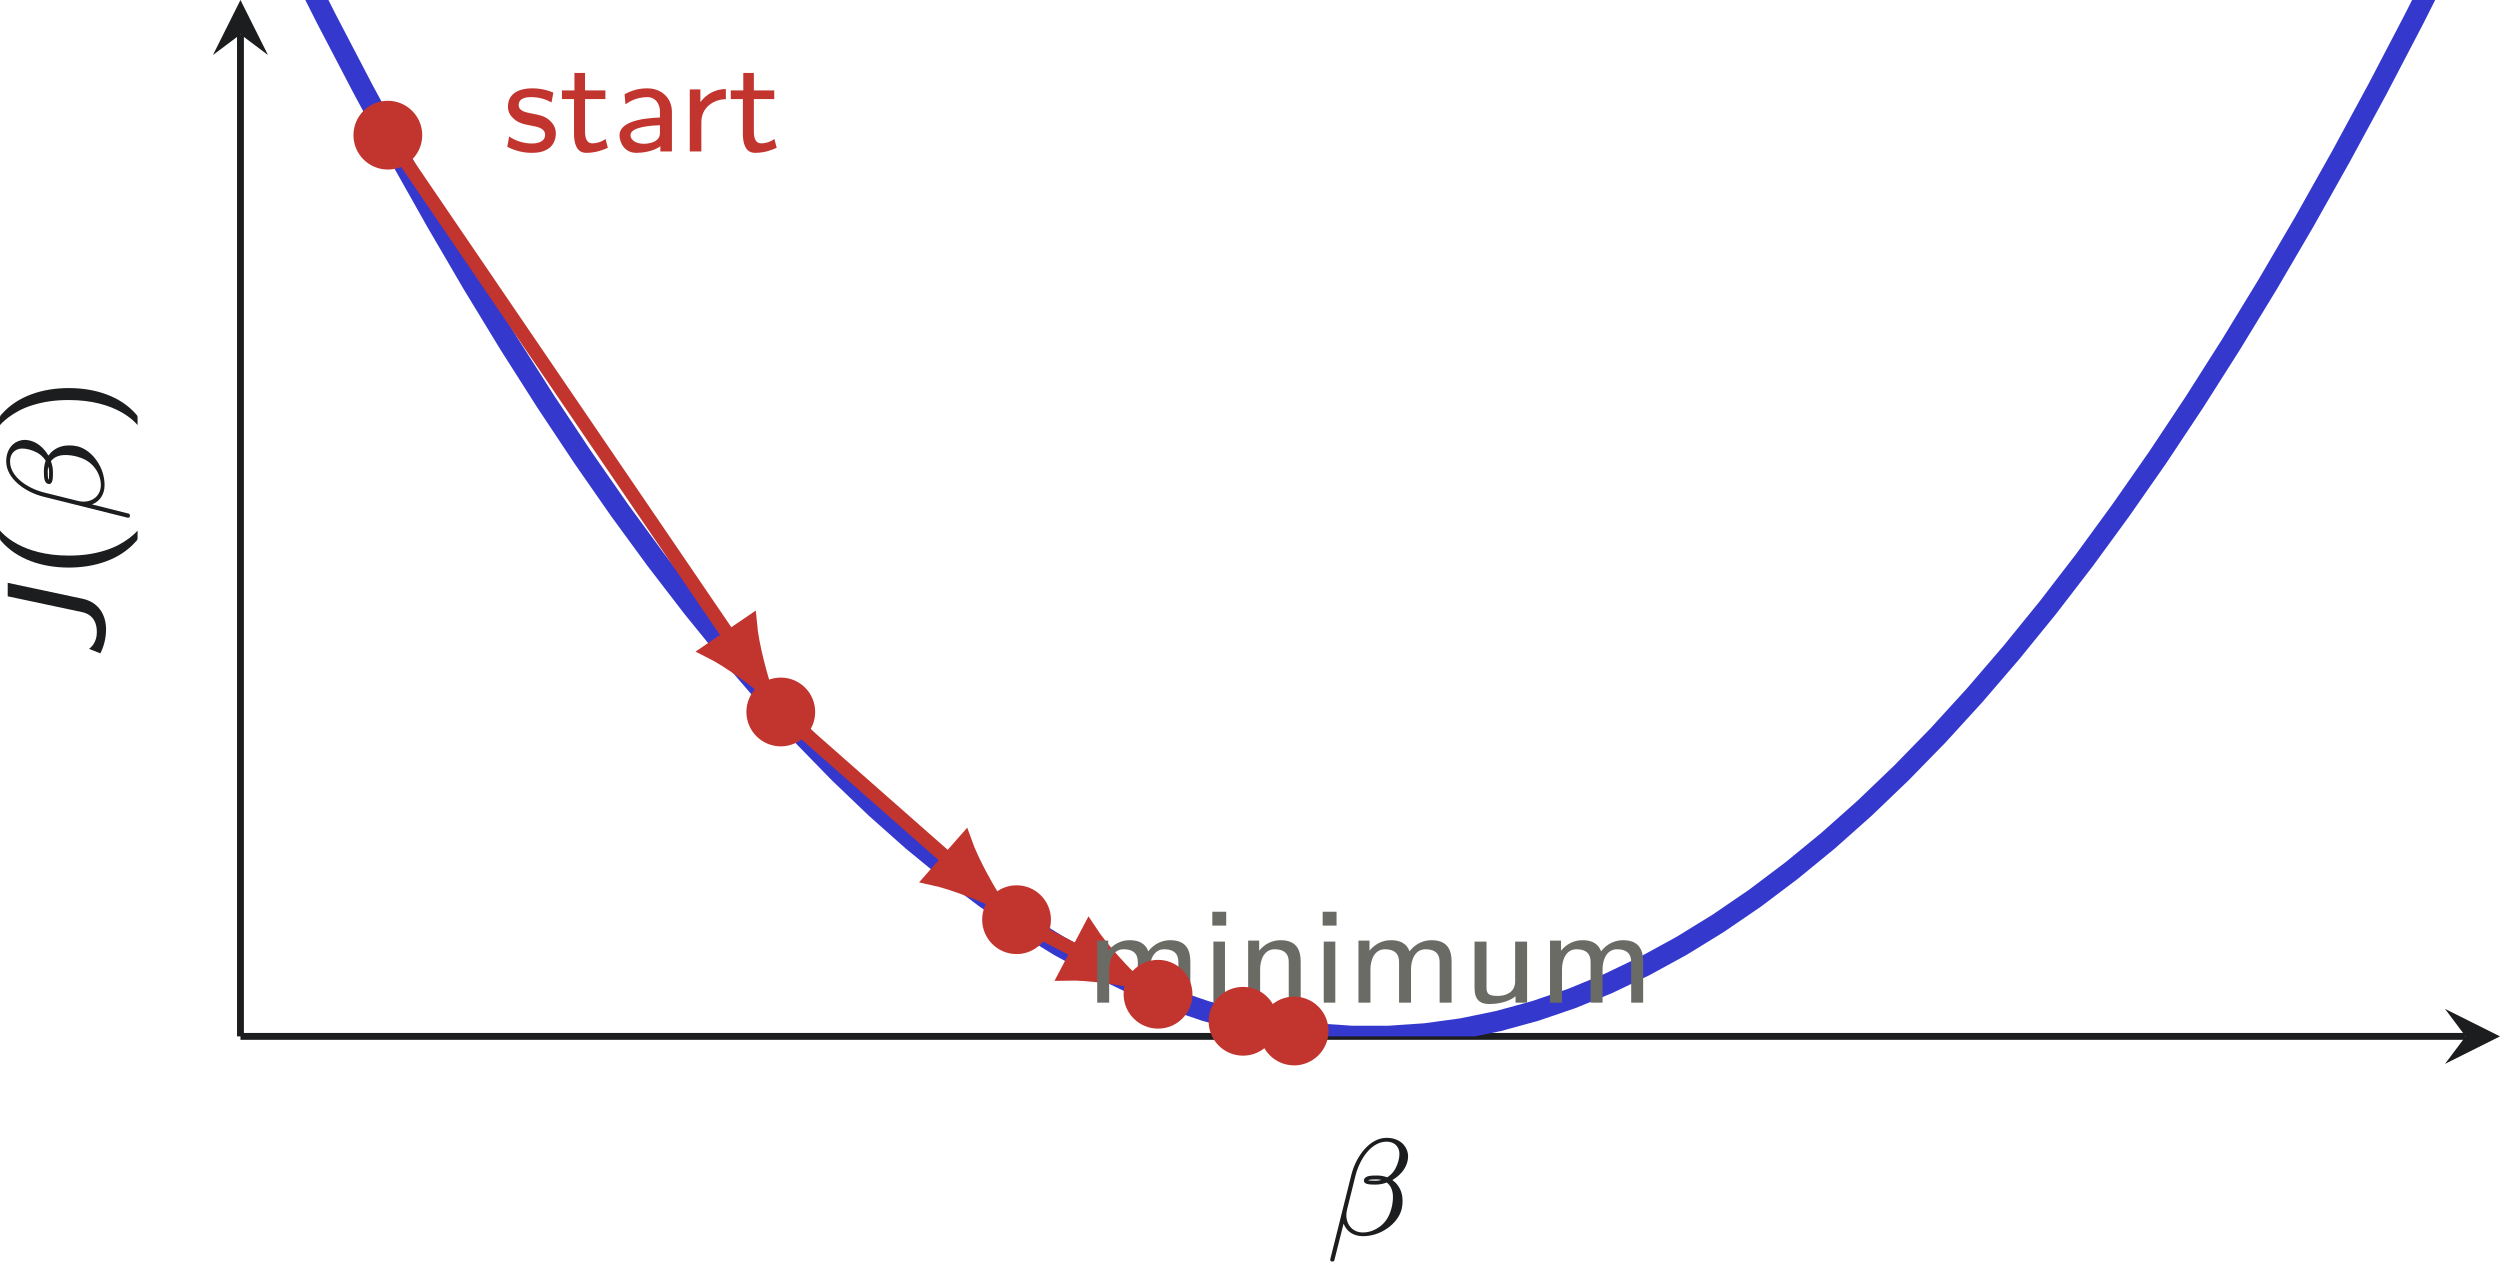
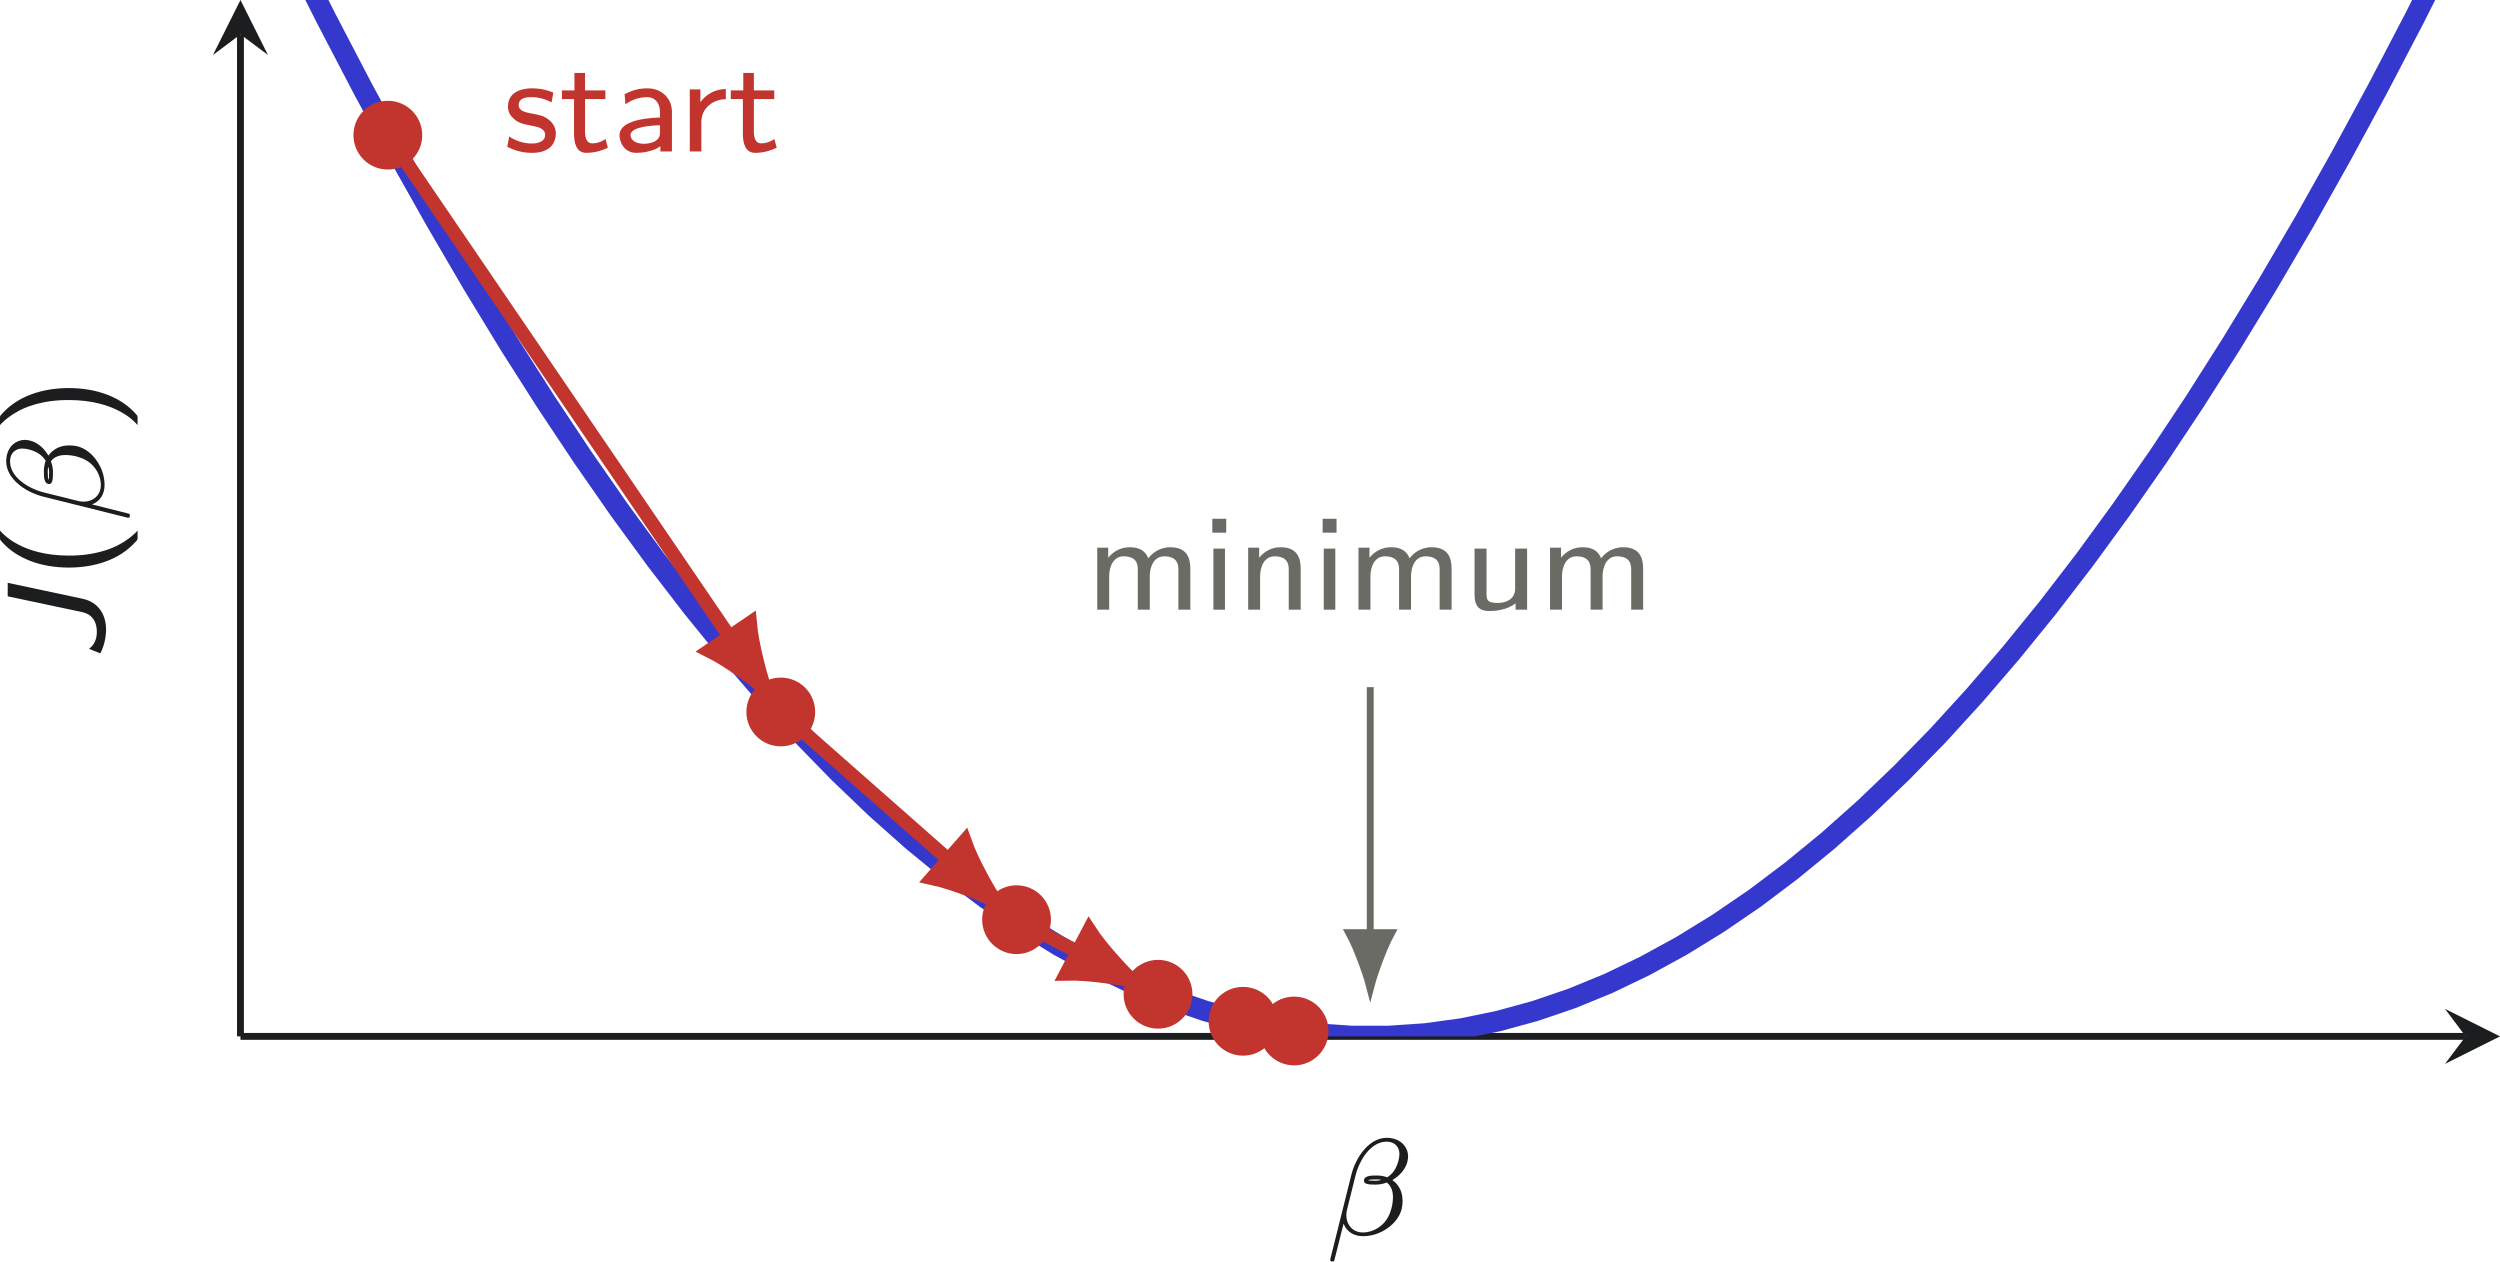
<svg xmlns="http://www.w3.org/2000/svg" xmlns:xlink="http://www.w3.org/1999/xlink" version="1.1" width="144.845pt" height="73.089pt" viewBox="84.068 -.523 144.845 73.089">
  <style>@media (prefers-color-scheme: dark){svg{fill:#ededed}[fill='#1c1d1f' i]{fill:#d3d5d8}[stroke='#1c1d1f' i]{stroke:#d3d5d8}[fill='#3538cd' i]{fill:#7476dd}[stroke='#3538cd' i]{stroke:#7476dd}[fill='#6b6b66' i]{fill:#9c9c97}[stroke='#6b6b66' i]{stroke:#9c9c97}[fill='#c2352f' i]{fill:#dd7873}[stroke='#c2352f' i]{stroke:#dd7873}}</style>
  <defs>
-     <clipPath id="clip3">
+     <clipPath id="clip1">
      <path d="M98 59.523H228.914V-.523H98Z" />
    </clipPath>
    <path id="g0-74" d="M3.547-1.188L4.471-5.531H3.69L2.774-1.219C2.734-1.052 2.59-.367 1.618-.367C1.052-.367 .765-.654 .646-.821L.383-.167C.773 .04 1.275 .167 1.769 .167C2.614 .167 3.347-.263 3.547-1.188Z" />
    <path id="g1-12" d="M4.4-1.482C4.439-1.65 4.455-1.809 4.455-1.961C4.455-2.295 4.368-2.606 4.184-2.853C4.097-2.981 3.985-3.084 3.866-3.172C3.929-3.212 3.993-3.252 4.057-3.3C4.392-3.539 4.647-3.881 4.734-4.24C4.758-4.344 4.774-4.439 4.774-4.535C4.774-4.798 4.678-5.037 4.519-5.22C4.288-5.483 3.929-5.619 3.531-5.619C2.55-5.619 1.753-4.551 1.482-3.459L.263 1.427C.255 1.506 .303 1.546 .351 1.546H.406C.454 1.546 .494 1.522 .502 1.474L1.036-.646C1.203-.207 1.602 .08 2.152 .08C2.63 .08 3.132-.064 3.571-.375C3.977-.654 4.288-1.052 4.4-1.482ZM3.81-1.53C3.714-1.172 3.539-.805 3.22-.542C2.909-.279 2.527-.135 2.16-.135C1.57-.135 1.196-.574 1.196-1.14C1.196-1.251 1.211-1.363 1.243-1.482L1.722-3.411C1.969-4.4 2.646-5.396 3.523-5.396C3.794-5.396 4.033-5.292 4.16-5.085C4.24-4.965 4.272-4.83 4.272-4.678C4.272-4.551 4.248-4.423 4.216-4.288C4.136-3.993 4.001-3.69 3.746-3.467C3.69-3.411 3.626-3.371 3.563-3.332C3.387-3.395 3.188-3.435 2.981-3.435C2.662-3.435 2.287-3.435 2.224-3.196C2.224-3.172 2.216-3.132 2.216-3.132C2.216-2.909 2.582-2.909 2.901-2.909C3.108-2.909 3.332-2.949 3.539-3.029C3.642-2.949 3.722-2.853 3.778-2.742C3.866-2.574 3.897-2.383 3.897-2.184C3.897-1.969 3.866-1.753 3.81-1.53ZM3.228-3.18C3.124-3.148 3.013-3.132 2.909-3.132C2.734-3.132 2.471-3.148 2.471-3.148C2.487-3.212 2.774-3.212 2.973-3.212C3.061-3.212 3.148-3.196 3.228-3.18Z" />
    <path id="g2-40" d="M2.813 1.993C2.79 1.977 2.016 1.315 1.65 .072C1.459-.55 1.363-1.203 1.363-1.993C1.363-4.75 2.654-5.842 2.813-5.978H2.431C2.295-5.978 2.279-5.978 2.184-5.89C1.18-5.013 .669-3.595 .669-1.993C.669-.486 1.124 .964 2.176 1.889C2.279 1.993 2.295 1.993 2.431 1.993H2.813Z" />
    <path id="g2-41" d="M2.614-1.993C2.614-3.499 2.16-4.949 1.108-5.874C1.004-5.978 .988-5.978 .853-5.978H.47C.494-5.962 1.267-5.3 1.634-4.057C1.825-3.435 1.921-2.782 1.921-1.993C1.921 .765 .63 1.857 .47 1.993H.853C.988 1.993 1.004 1.993 1.1 1.905C2.104 1.028 2.614-.391 2.614-1.993Z" />
-     <path id="g3-97" d="M2.172 0V-1.435C2.172-1.943 1.783-2.286 1.29-2.286C.976-2.286 .737-2.222 .458-2.072L.488-1.709C.653-1.818 .897-1.968 1.29-1.968C1.509-1.968 1.738-1.803 1.738-1.43V-1.23C1.001-1.205 .274-1.051 .274-.588C.274-.339 .443 .05 .882 .05C1.096 .05 1.489 .005 1.753-.189V0H2.172ZM1.738-.707C1.738-.608 1.738-.478 1.564-.374C1.405-.284 1.21-.279 1.156-.279C.882-.279 .672-.403 .672-.593C.672-.912 1.514-.941 1.738-.951V-.707Z" />
-     <path id="g3-105" d="M.837 0V-2.212H.418V0H.837ZM.882-2.79V-3.293H.379V-2.79H.882Z" />
-     <path id="g3-109" d="M3.786 0V-1.474C3.786-1.863 3.671-2.262 3.059-2.262C2.64-2.262 2.381-2.017 2.262-1.858C2.212-1.993 2.087-2.262 1.589-2.262C1.305-2.262 1.031-2.147 .812-1.883V-2.247H.413V0H.847V-1.21C.847-1.539 .986-1.933 1.37-1.933C1.883-1.933 1.883-1.584 1.883-1.44V0H2.316V-1.21C2.316-1.539 2.456-1.933 2.839-1.933C3.352-1.933 3.352-1.584 3.352-1.44V0H3.786Z" />
-     <path id="g3-110" d="M2.316 0V-1.474C2.316-1.863 2.202-2.262 1.589-2.262C1.305-2.262 1.031-2.147 .812-1.883V-2.247H.413V0H.847V-1.21C.847-1.539 .986-1.933 1.37-1.933C1.883-1.933 1.883-1.584 1.883-1.44V0H2.316Z" />
-     <path id="g3-114" d="M1.729-1.893V-2.262C1.31-2.257 1.006-2.052 .807-1.788V-2.247H.423V0H.842V-1.061C.842-1.599 1.29-1.888 1.729-1.893Z" />
-     <path id="g3-115" d="M1.908-.648C1.908-.737 1.898-.932 1.689-1.121C1.504-1.285 1.325-1.32 1.086-1.365C.792-1.42 .563-1.465 .563-1.684C.563-1.968 .927-1.968 1.001-1.968C1.285-1.968 1.504-1.908 1.753-1.778L1.818-2.132C1.479-2.271 1.23-2.286 1.051-2.286C.927-2.286 .174-2.286 .174-1.624C.174-1.39 .304-1.26 .369-1.2C.543-1.026 .752-.986 1.016-.936C1.25-.892 1.519-.842 1.519-.603C1.519-.289 1.106-.289 1.036-.289C.717-.289 .418-.403 .219-.543L.149-.169C.319-.085 .623 .05 1.036 .05C1.26 .05 1.479 .015 1.664-.12C1.848-.259 1.908-.478 1.908-.648Z" />
-     <path id="g3-116" d="M1.763-.134L1.679-.453C1.514-.334 1.34-.294 1.2-.294C.991-.294 .936-.498 .936-.727V-1.898H1.674V-2.212H.936V-2.844H.553V-2.212H.1V-1.898H.538V-.638C.538-.304 .623 .05 .981 .05S1.614-.065 1.763-.134Z" />
-     <path id="g3-117" d="M2.316 0V-2.212H1.883V-.767C1.883-.369 1.544-.244 1.255-.244C.887-.244 .847-.344 .847-.573V-2.212H.413V-.543C.413-.1 .608 .05 .956 .05C1.161 .05 1.599 .01 1.898-.229V0H2.316Z" />
-     <use id="g7-97" xlink:href="#g3-97" transform="scale(1.6)" />
-     <use id="g7-105" xlink:href="#g3-105" transform="scale(1.6)" />
-     <use id="g7-109" xlink:href="#g3-109" transform="scale(1.6)" />
-     <use id="g7-110" xlink:href="#g3-110" transform="scale(1.6)" />
-     <use id="g7-114" xlink:href="#g3-114" transform="scale(1.6)" />
-     <use id="g7-115" xlink:href="#g3-115" transform="scale(1.6)" />
-     <use id="g7-116" xlink:href="#g3-116" transform="scale(1.6)" />
-     <use id="g7-117" xlink:href="#g3-117" transform="scale(1.6)" />
+     <path id="g3-97" d="M3.475 0V-2.295C3.475-3.108 2.853-3.658 2.064-3.658C1.562-3.658 1.18-3.555 .733-3.316L.781-2.734C1.044-2.909 1.435-3.148 2.064-3.148C2.415-3.148 2.782-2.885 2.782-2.287V-1.969C1.602-1.929 .438-1.682 .438-.94C.438-.542 .709 .08 1.411 .08C1.753 .08 2.383 .008 2.805-.303V0H3.475ZM2.782-1.132C2.782-.972 2.782-.765 2.503-.598C2.248-.454 1.937-.446 1.849-.446C1.411-.446 1.076-.646 1.076-.948C1.076-1.459 2.423-1.506 2.782-1.522V-1.132Z" />
+     <path id="g3-105" d="M1.339 0V-3.539H.669V0H1.339ZM1.411-4.463V-5.268H.606V-4.463H1.411Z" />
+     <path id="g3-109" d="M6.057 0V-2.359C6.057-2.981 5.874-3.618 4.894-3.618C4.224-3.618 3.81-3.228 3.618-2.973C3.539-3.188 3.339-3.618 2.542-3.618C2.088-3.618 1.65-3.435 1.299-3.013V-3.595H.662V0H1.355V-1.937C1.355-2.463 1.578-3.092 2.192-3.092C3.013-3.092 3.013-2.534 3.013-2.303V0H3.706V-1.937C3.706-2.463 3.929-3.092 4.543-3.092C5.364-3.092 5.364-2.534 5.364-2.303V0H6.057Z" />
+     <path id="g3-110" d="M3.706 0V-2.359C3.706-2.981 3.523-3.618 2.542-3.618C2.088-3.618 1.65-3.435 1.299-3.013V-3.595H.662V0H1.355V-1.937C1.355-2.463 1.578-3.092 2.192-3.092C3.013-3.092 3.013-2.534 3.013-2.303V0H3.706Z" />
+     <path id="g3-114" d="M2.766-3.029V-3.618C2.096-3.61 1.61-3.284 1.291-2.861V-3.595H.677V0H1.347V-1.698C1.347-2.558 2.064-3.021 2.766-3.029Z" />
+     <path id="g3-115" d="M3.053-1.036C3.053-1.18 3.037-1.49 2.702-1.793C2.407-2.056 2.12-2.112 1.737-2.184C1.267-2.271 .901-2.343 .901-2.694C.901-3.148 1.482-3.148 1.602-3.148C2.056-3.148 2.407-3.053 2.805-2.845L2.909-3.411C2.367-3.634 1.969-3.658 1.682-3.658C1.482-3.658 .279-3.658 .279-2.598C.279-2.224 .486-2.016 .59-1.921C.869-1.642 1.203-1.578 1.626-1.498C2-1.427 2.431-1.347 2.431-.964C2.431-.462 1.769-.462 1.658-.462C1.148-.462 .669-.646 .351-.869L.239-.271C.51-.135 .996 .08 1.658 .08C2.016 .08 2.367 .024 2.662-.191C2.957-.414 3.053-.765 3.053-1.036Z" />
+     <path id="g3-116" d="M2.821-.215L2.686-.725C2.423-.534 2.144-.47 1.921-.47C1.586-.47 1.498-.797 1.498-1.164V-3.037H2.678V-3.539H1.498V-4.551H.885V-3.539H.159V-3.037H.861V-1.02C.861-.486 .996 .08 1.57 .08S2.582-.104 2.821-.215Z" />
+     <path id="g3-117" d="M3.706 0V-3.539H3.013V-1.227C3.013-.59 2.471-.391 2.008-.391C1.419-.391 1.355-.55 1.355-.917V-3.539H.662V-.869C.662-.159 .972 .08 1.53 .08C1.857 .08 2.558 .016 3.037-.367V0H3.706Z" />
  </defs>
-   <g id="page3">
+   <g id="page1">
    <path d="M98 59.523H226.922" stroke="#1c1d1f" fill="none" stroke-width=".399" stroke-miterlimit="10" />
    <path d="M228.914 59.523L225.726 57.93L226.922 59.523L225.726 61.117" fill="#1c1d1f" />
    <path d="M98 59.523V1.469" stroke="#1c1d1f" fill="none" stroke-width=".399" stroke-miterlimit="10" />
    <path d="M98-.523L96.406 2.664L98 1.469L99.594 2.664" fill="#1c1d1f" />
-     <path d="M100.844-3.66L102.969 .551L105.09 4.617L107.211 8.539L109.336 12.312L111.457 15.945L113.578 19.43L115.703 22.77L117.824 25.961L119.945 29.012L122.07 31.918L124.191 34.676L126.312 37.289L128.438 39.758L130.559 42.082L132.68 44.258L134.805 46.293L136.926 48.18L139.051 49.922L141.172 51.52L143.293 52.969L145.418 54.277L147.539 55.437L149.66 56.457L151.785 57.328L153.906 58.051L156.027 58.633L158.152 59.07L160.273 59.359L162.394 59.504H164.519L166.641 59.359L168.762 59.07L170.887 58.633L173.008 58.051L175.129 57.328L177.254 56.457L179.375 55.437L181.496 54.277L183.621 52.969L185.742 51.52L187.863 49.922L189.988 48.18L192.109 46.293L194.231 44.258L196.356 42.082L198.477 39.758L200.598 37.289L202.723 34.676L204.844 31.918L206.965 29.012L209.09 25.965L211.211 22.77L213.332 19.43L215.457 15.945L217.579 12.316L219.7 8.539L221.825 4.617L223.946 .555L226.067-3.656" stroke="#3538cd" fill="none" stroke-width="1.196" stroke-miterlimit="10" clip-path="url(#clip3)" />
-     <path d="M106.539 7.309L126.336 36.371" stroke="#c2352f" fill="none" stroke-width=".797" stroke-miterlimit="10" clip-path="url(#clip3)" />
-     <path d="M128.379 39.367C128.223 38.938 127.641 36.961 127.52 35.563L125.153 37.176C126.41 37.801 128.035 39.063 128.379 39.367Z" fill="#c2352f" clip-path="url(#clip3)" />
-     <path d="M128.379 39.367C128.223 38.938 127.641 36.961 127.52 35.563L125.153 37.176C126.41 37.801 128.035 39.063 128.379 39.367Z" stroke="#c2352f" fill="none" stroke-width=".797" stroke-miterlimit="10" clip-path="url(#clip3)" />
-     <path d="M129.305 40.727L139.012 49.277" stroke="#c2352f" fill="none" stroke-width=".797" stroke-miterlimit="10" clip-path="url(#clip3)" />
-     <path d="M141.734 51.676C141.472 51.297 140.422 49.527 139.957 48.203L138.066 50.352C139.437 50.645 141.324 51.465 141.734 51.676Z" fill="#c2352f" clip-path="url(#clip3)" />
-     <path d="M141.734 51.676C141.472 51.297 140.422 49.527 139.957 48.203L138.066 50.352C139.437 50.645 141.324 51.465 141.734 51.676Z" stroke="#c2352f" fill="none" stroke-width=".797" stroke-miterlimit="10" clip-path="url(#clip3)" />
-     <path d="M142.965 52.762L146.5 54.625" stroke="#c2352f" fill="none" stroke-width=".797" stroke-miterlimit="10" clip-path="url(#clip3)" />
-     <path d="M149.707 56.316C149.368 56.008 147.93 54.535 147.168 53.355L145.832 55.891C147.235 55.852 149.262 56.207 149.707 56.316Z" fill="#c2352f" clip-path="url(#clip3)" />
-     <path d="M149.707 56.316C149.368 56.008 147.93 54.535 147.168 53.355L145.832 55.891C147.235 55.852 149.262 56.207 149.707 56.316Z" stroke="#c2352f" fill="none" stroke-width=".797" stroke-miterlimit="10" clip-path="url(#clip3)" />
-     <g fill="#6b6b66" transform="matrix(1 0 0 1 31.41 14.7282)">
-       <use x="115.567" y="42.841" xlink:href="#g7-109" />
-       <use x="122.291" y="42.841" xlink:href="#g7-105" />
-       <use x="124.312" y="42.841" xlink:href="#g7-110" />
-       <use x="128.684" y="42.841" xlink:href="#g7-105" />
-       <use x="130.704" y="42.841" xlink:href="#g7-109" />
-       <use x="137.429" y="42.841" xlink:href="#g7-117" />
-       <use x="141.802" y="42.841" xlink:href="#g7-109" />
+     <path d="M100.844-3.66L102.969 .551L105.09 4.617L107.211 8.539L109.336 12.312L111.457 15.945L113.578 19.43L115.703 22.77L117.824 25.961L119.945 29.012L122.07 31.918L124.191 34.676L126.312 37.289L128.438 39.758L130.559 42.082L132.68 44.258L134.805 46.293L136.926 48.18L139.051 49.922L141.172 51.52L143.293 52.969L145.418 54.277L147.539 55.437L149.66 56.457L151.785 57.328L153.906 58.051L156.027 58.633L158.152 59.07L160.273 59.359L162.394 59.504H164.519L166.641 59.359L168.762 59.07L170.887 58.633L173.008 58.051L175.129 57.328L177.254 56.457L179.375 55.437L181.496 54.277L183.621 52.969L185.742 51.52L187.863 49.922L189.988 48.18L192.109 46.293L194.231 44.258L196.356 42.082L198.477 39.758L200.598 37.289L202.723 34.676L204.844 31.918L206.965 29.012L209.09 25.965L211.211 22.77L213.332 19.43L215.457 15.945L217.579 12.316L219.7 8.539L221.825 4.617L223.946 .555L226.067-3.656" stroke="#3538cd" fill="none" stroke-width="1.196" stroke-miterlimit="10" clip-path="url(#clip1)" />
+     <path d="M106.539 7.309L126.336 36.371" stroke="#c2352f" fill="none" stroke-width=".797" stroke-miterlimit="10" clip-path="url(#clip1)" />
+     <path d="M128.379 39.367C128.223 38.938 127.641 36.961 127.52 35.563L125.153 37.176C126.41 37.801 128.035 39.063 128.379 39.367Z" fill="#c2352f" clip-path="url(#clip1)" />
+     <path d="M128.379 39.367C128.223 38.938 127.641 36.961 127.52 35.563L125.153 37.176C126.41 37.801 128.035 39.063 128.379 39.367Z" stroke="#c2352f" fill="none" stroke-width=".797" stroke-miterlimit="10" clip-path="url(#clip1)" />
+     <path d="M129.305 40.727L139.012 49.277" stroke="#c2352f" fill="none" stroke-width=".797" stroke-miterlimit="10" clip-path="url(#clip1)" />
+     <path d="M141.734 51.676C141.472 51.297 140.422 49.527 139.957 48.203L138.066 50.352C139.437 50.645 141.324 51.465 141.734 51.676Z" fill="#c2352f" clip-path="url(#clip1)" />
+     <path d="M141.734 51.676C141.472 51.297 140.422 49.527 139.957 48.203L138.066 50.352C139.437 50.645 141.324 51.465 141.734 51.676Z" stroke="#c2352f" fill="none" stroke-width=".797" stroke-miterlimit="10" clip-path="url(#clip1)" />
+     <path d="M142.965 52.762L146.5 54.625" stroke="#c2352f" fill="none" stroke-width=".797" stroke-miterlimit="10" clip-path="url(#clip1)" />
+     <path d="M149.707 56.316C149.368 56.008 147.93 54.535 147.168 53.355L145.832 55.891C147.235 55.852 149.262 56.207 149.707 56.316Z" fill="#c2352f" clip-path="url(#clip1)" />
+     <path d="M149.707 56.316C149.368 56.008 147.93 54.535 147.168 53.355L145.832 55.891C147.235 55.852 149.262 56.207 149.707 56.316Z" stroke="#c2352f" fill="none" stroke-width=".797" stroke-miterlimit="10" clip-path="url(#clip1)" />
+     <g fill="#6b6b66" transform="matrix(1 0 0 1 31.41 -8.0397)">
+       <use x="115.567" y="42.841" xlink:href="#g3-109" />
+       <use x="122.291" y="42.841" xlink:href="#g3-105" />
+       <use x="124.312" y="42.841" xlink:href="#g3-110" />
+       <use x="128.684" y="42.841" xlink:href="#g3-105" />
+       <use x="130.704" y="42.841" xlink:href="#g3-109" />
+       <use x="137.429" y="42.841" xlink:href="#g3-117" />
+       <use x="141.802" y="42.841" xlink:href="#g3-109" />
    </g>
+     <path d="M163.457 39.289V53.512" stroke="#6b6b66" fill="none" stroke-width=".399" stroke-miterlimit="10" clip-path="url(#clip1)" />
+     <path d="M163.457 56.742C163.555 56.348 164.106 54.602 164.703 53.512H162.211C162.809 54.602 163.36 56.348 163.457 56.742Z" fill="#6b6b66" clip-path="url(#clip1)" />
+     <path d="M163.457 56.742C163.555 56.348 164.106 54.602 164.703 53.512H162.211C162.809 54.602 163.36 56.348 163.457 56.742Z" stroke="#6b6b66" fill="none" stroke-width=".399" stroke-miterlimit="10" clip-path="url(#clip1)" />
    <g fill="#c2352f" transform="matrix(1 0 0 1 -2.348 -34.58774)">
-       <use x="115.567" y="42.841" xlink:href="#g7-115" />
-       <use x="118.813" y="42.841" xlink:href="#g7-116" />
-       <use x="121.871" y="42.841" xlink:href="#g7-97" />
-       <use x="125.704" y="42.841" xlink:href="#g7-114" />
-       <use x="128.596" y="42.841" xlink:href="#g7-116" />
+       <use x="115.567" y="42.841" xlink:href="#g3-115" />
+       <use x="118.813" y="42.841" xlink:href="#g3-116" />
+       <use x="121.871" y="42.841" xlink:href="#g3-97" />
+       <use x="125.704" y="42.841" xlink:href="#g3-114" />
+       <use x="128.596" y="42.841" xlink:href="#g3-116" />
    </g>
    <path d="M108.332 7.309C108.332 6.316 107.527 5.516 106.539 5.516C105.547 5.516 104.746 6.316 104.746 7.309C104.746 8.297 105.547 9.101 106.539 9.101C107.527 9.101 108.332 8.297 108.332 7.309Z" fill="#c2352f" />
    <path d="M108.332 7.309C108.332 6.316 107.527 5.516 106.539 5.516C105.547 5.516 104.746 6.316 104.746 7.309C104.746 8.297 105.547 9.101 106.539 9.101C107.527 9.101 108.332 8.297 108.332 7.309Z" stroke="#c2352f" fill="none" stroke-width=".399" stroke-miterlimit="10" />
    <path d="M131.098 40.727C131.098 39.734 130.297 38.934 129.305 38.934C128.316 38.934 127.512 39.734 127.512 40.727C127.512 41.715 128.316 42.52 129.305 42.52C130.297 42.52 131.098 41.715 131.098 40.727Z" fill="#c2352f" />
    <path d="M131.098 40.727C131.098 39.734 130.297 38.934 129.305 38.934C128.316 38.934 127.512 39.734 127.512 40.727C127.512 41.715 128.316 42.52 129.305 42.52C130.297 42.52 131.098 41.715 131.098 40.727Z" stroke="#c2352f" fill="none" stroke-width=".399" stroke-miterlimit="10" />
    <path d="M144.758 52.762C144.758 51.77 143.957 50.969 142.965 50.969C141.977 50.969 141.172 51.77 141.172 52.762C141.172 53.75 141.977 54.555 142.965 54.555C143.957 54.555 144.758 53.75 144.758 52.762Z" fill="#c2352f" />
    <path d="M144.758 52.762C144.758 51.77 143.957 50.969 142.965 50.969C141.977 50.969 141.172 51.77 141.172 52.762C141.172 53.75 141.977 54.555 142.965 54.555C143.957 54.555 144.758 53.75 144.758 52.762Z" stroke="#c2352f" fill="none" stroke-width=".399" stroke-miterlimit="10" />
    <path d="M152.957 57.082C152.957 56.09 152.152 55.289 151.164 55.289C150.172 55.289 149.367 56.09 149.367 57.082C149.367 58.07 150.172 58.875 151.164 58.875C152.152 58.875 152.957 58.07 152.957 57.082Z" fill="#c2352f" />
    <path d="M152.957 57.082C152.957 56.09 152.152 55.289 151.164 55.289C150.172 55.289 149.367 56.09 149.367 57.082C149.367 58.07 150.172 58.875 151.164 58.875C152.152 58.875 152.957 58.07 152.957 57.082Z" stroke="#c2352f" fill="none" stroke-width=".399" stroke-miterlimit="10" />
    <path d="M157.879 58.648C157.879 57.656 157.074 56.855 156.086 56.855C155.094 56.855 154.293 57.656 154.293 58.648C154.293 59.637 155.094 60.441 156.086 60.441C157.074 60.441 157.879 59.637 157.879 58.648Z" fill="#c2352f" />
    <path d="M157.879 58.648C157.879 57.656 157.074 56.855 156.086 56.855C155.094 56.855 154.293 57.656 154.293 58.648C154.293 59.637 155.094 60.441 156.086 60.441C157.074 60.441 157.879 59.637 157.879 58.648Z" stroke="#c2352f" fill="none" stroke-width=".399" stroke-miterlimit="10" />
    <path d="M160.84 59.211C160.84 58.219 160.035 57.418 159.047 57.418C158.055 57.418 157.254 58.219 157.254 59.211C157.254 60.199 158.055 61.004 159.047 61.004C160.035 61.004 160.84 60.199 160.84 59.211Z" fill="#c2352f" />
    <path d="M160.84 59.211C160.84 58.219 160.035 57.418 159.047 57.418C158.055 57.418 157.254 58.219 157.254 59.211C157.254 60.199 158.055 61.004 159.047 61.004C160.035 61.004 160.84 60.199 160.84 59.211Z" stroke="#c2352f" fill="none" stroke-width=".399" stroke-miterlimit="10" />
    <g fill="#1c1d1f" transform="matrix(1 0 0 1 45.309 28.1779)">
      <use x="115.567" y="42.841" xlink:href="#g1-12" />
    </g>
    <g fill="#1c1d1f" transform="matrix(0 -1 1 0 47.205 153.283)">
      <use x="115.567" y="42.841" xlink:href="#g0-74" />
      <use x="120.253" y="42.841" xlink:href="#g2-40" />
      <use x="123.546" y="42.841" xlink:href="#g1-12" />
      <use x="128.708" y="42.841" xlink:href="#g2-41" />
    </g>
  </g>
</svg>
